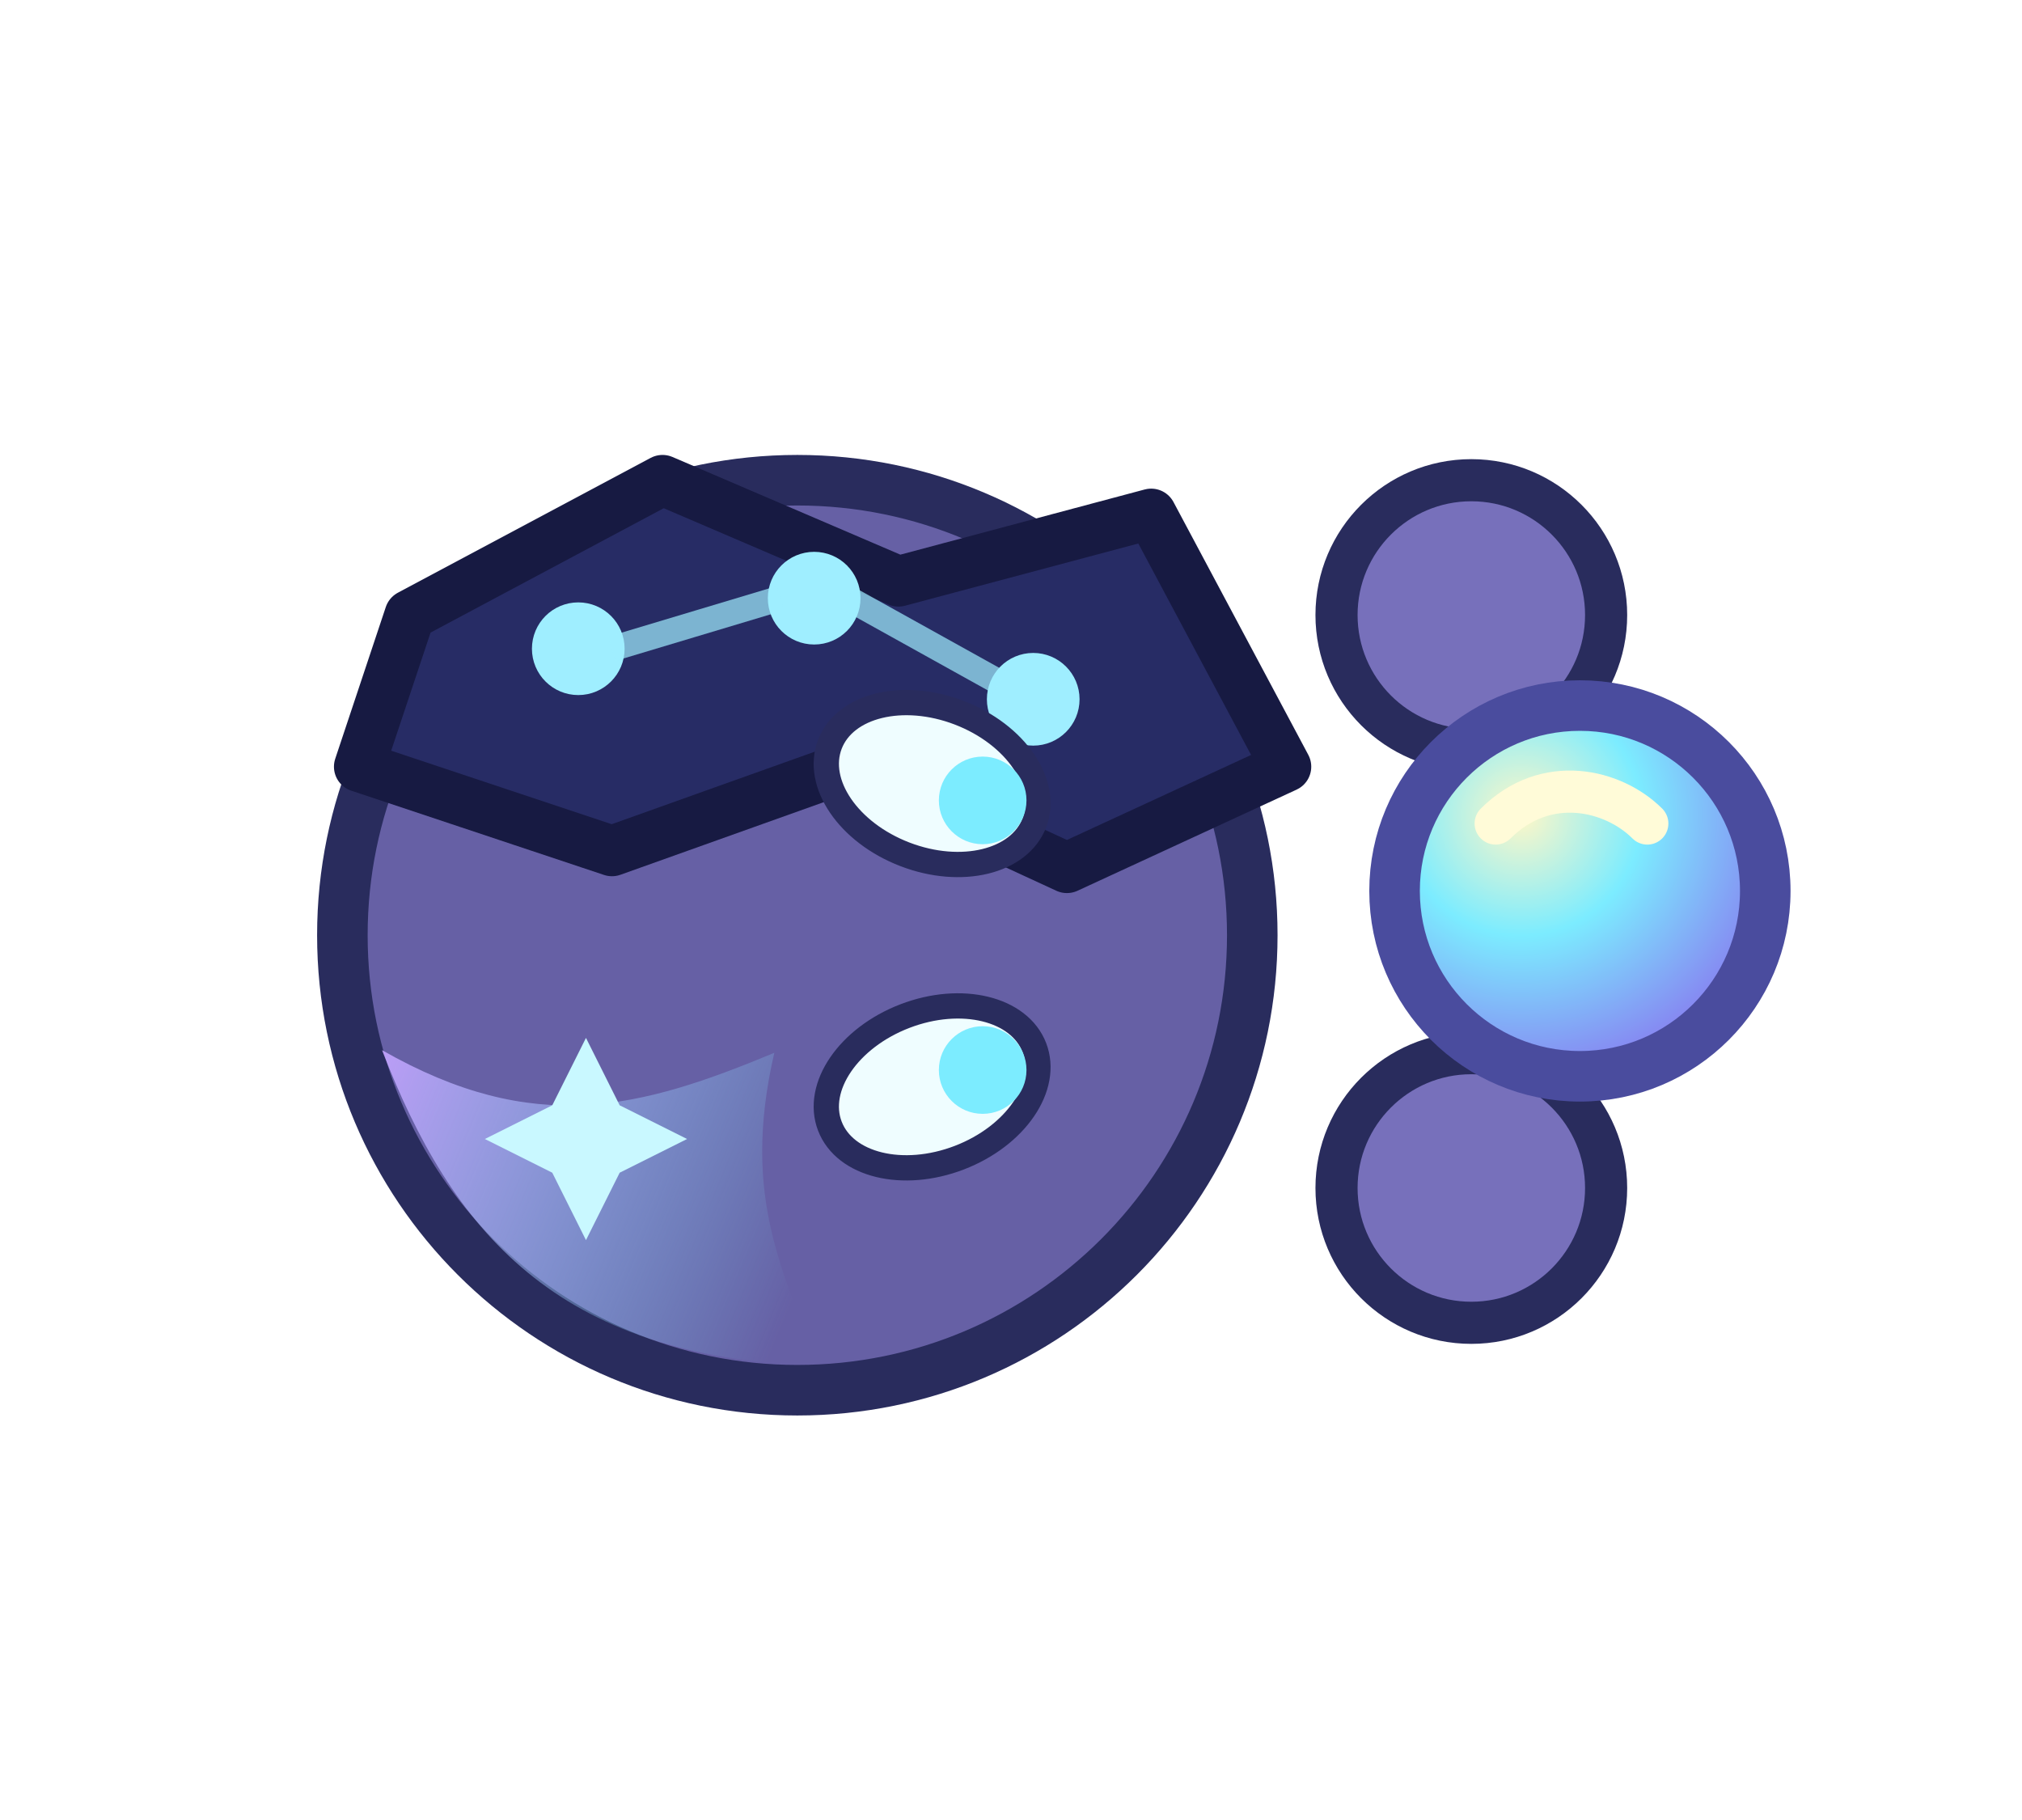
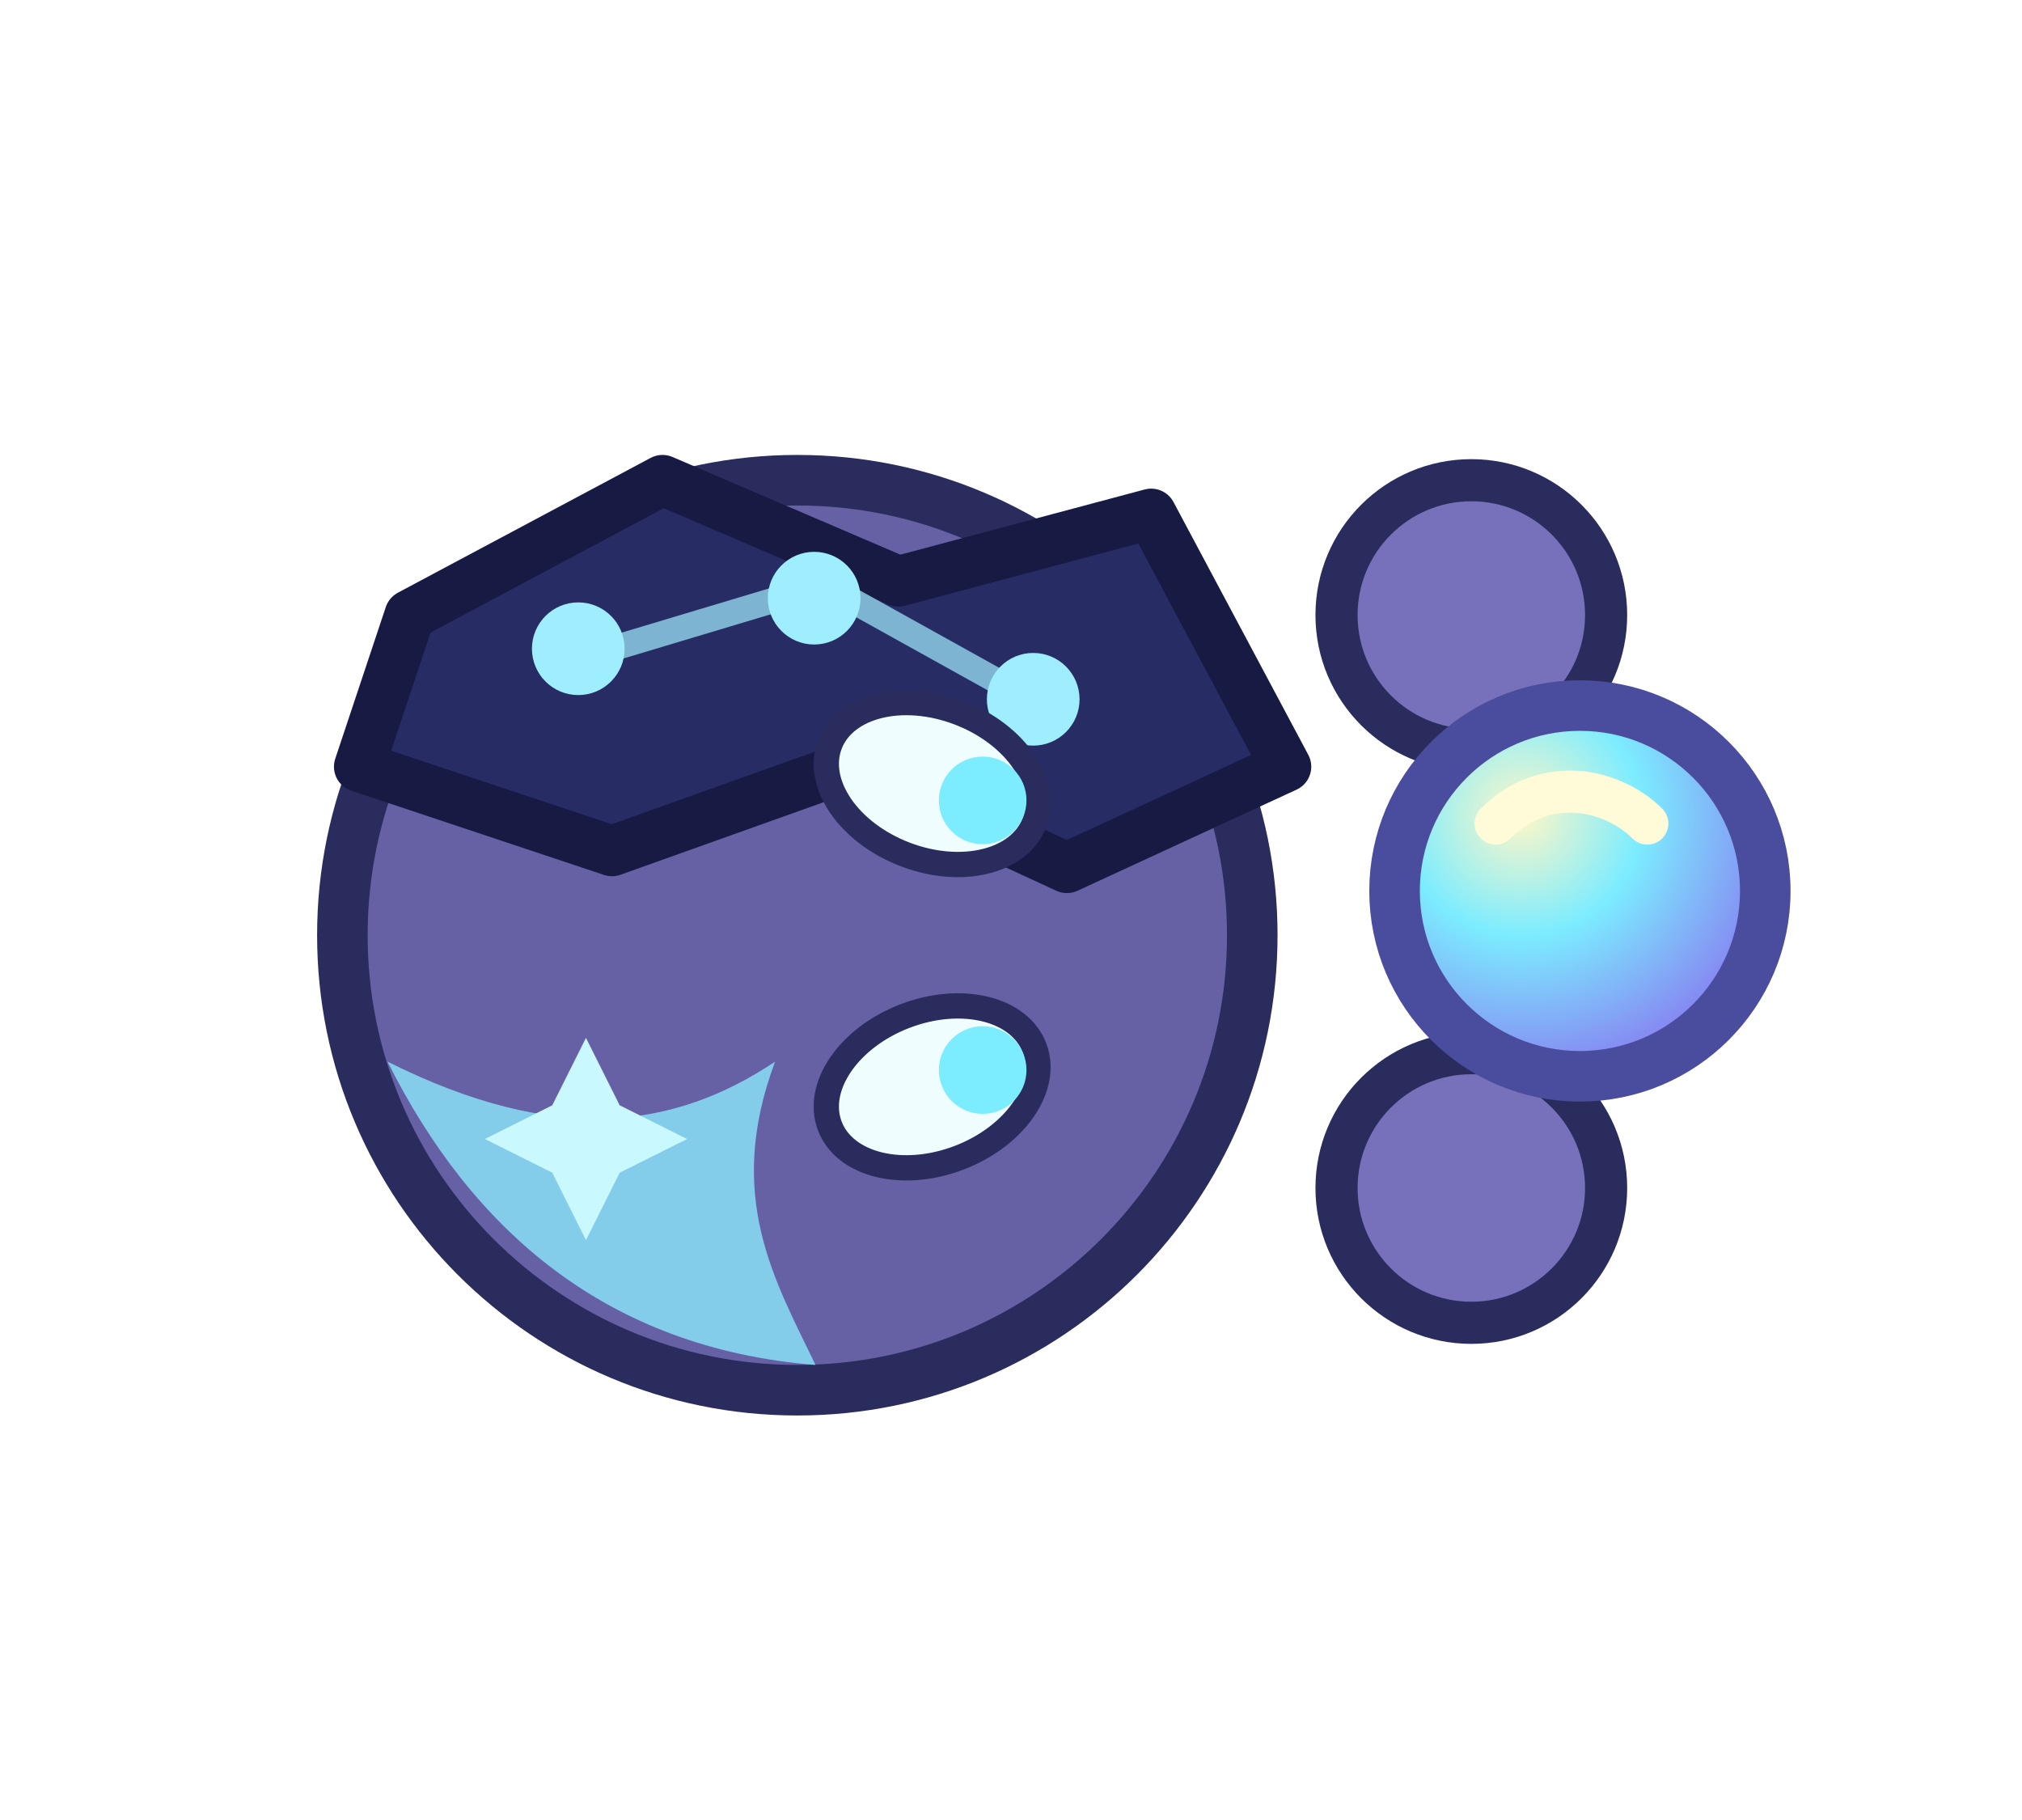
<svg xmlns="http://www.w3.org/2000/svg" viewBox="-60 -54 120 108" role="img" aria-labelledby="title description" version="1.1" id="svg5">
  <defs id="comet-slinger-definitions">
    <radialGradient id="comet-core-gradient" cx="45.5" cy="-35.5" r="17" fx="45.5" fy="-35.5" gradientUnits="userSpaceOnUse">
      <stop offset="0" stop-color="#fff7c7" id="stop1" />
      <stop offset=".42" stop-color="#7cecff" id="stop2" />
      <stop offset="1" stop-color="#8874ef" id="stop3" />
    </radialGradient>
    <linearGradient id="comet-tail-gradient" x1="12.18" y1="-59.303" x2="34.001" y2="-57.08" gradientTransform="matrix(-1.260933,-0.2909437,0.1737392,-0.7529755,26.0868,-17.61338)" gradientUnits="userSpaceOnUse">
      <stop offset="0" stop-color="#7cecff" stop-opacity="0" id="stop4" />
      <stop offset="1" stop-color="#c4a4ff" stop-opacity=".9" id="stop5" />
    </linearGradient>
  </defs>
  <g id="comet-slinger-zombie" transform="translate(-16,6)">
-     <g id="slinging-arms" fill="none" stroke="#625da0" stroke-width="9" stroke-linecap="round" />
+     <g id="floating-hand-spacing" fill="none" stroke="#625da0" stroke-width="9" stroke-linecap="round" />
    <g id="hands" fill="#7770bb" stroke="#292c5d" stroke-width="2.5" transform="translate(-0.6812796,-2.503978)">
      <circle id="throwing-hand" cx="44" cy="-21" r="8" />
      <circle id="balancing-hand" cx="44" cy="13" r="8" />
    </g>
    <circle id="body" r="27" fill="#6660a5" stroke="#292c5d" stroke-width="3" cx="3.319" cy="-4.504" />
    <path id="star-chart-mantle" d="m -19.681,-23.504 15,-8 14,6 15,-4 8,15 -13,6 -13,-6 -14,5 -15,-5 z" fill="#272c65" stroke="#171a42" stroke-width="3" stroke-linejoin="round" />
    <g id="mantle-constellation" fill="#9feeff" stroke="#9feeff" stroke-width="1.5" transform="translate(3.31872,-4.503978)">
      <circle id="mantle-star-one" cx="-13" cy="-17" r="2" />
      <circle id="mantle-star-two" cx="1" cy="-20" r="2" />
      <circle id="mantle-star-three" cx="14" cy="-14" r="2" />
      <path id="mantle-star-lines" d="m -11,-17 10,-3 m 4,0 9,5" fill="none" opacity="0.7" />
    </g>
    <g id="eyes" fill="#effdff" stroke="#292c5d" stroke-width="1.5" transform="translate(3.31872,-4.503978)">
      <ellipse id="upper-eye" cx="8" cy="-9" rx="6.5" ry="4.5" transform="rotate(21,8,-9)" />
      <ellipse id="lower-eye" cx="8" cy="9" rx="6.5" ry="4.5" transform="rotate(-21,8,9)" />
    </g>
    <g id="pupils" fill="#7cecff" transform="translate(3.31872,-4.503978)">
      <circle id="upper-pupil" cx="11" cy="-8" r="2.6" />
      <circle id="lower-pupil" cx="11" cy="8" r="2.6" />
    </g>
    <g id="held-comet" transform="translate(0.7635159,23.86823)">
      <circle id="comet-core" cx="49" cy="-31" r="11" fill="url(#comet-core-gradient)" stroke="#4a4c9e" stroke-width="3" style="fill:url(#comet-core-gradient)" />
      <path id="comet-highlight" d="m 44,-35 c 3,-3 7,-2 9,0" fill="none" stroke="#fffbd8" stroke-width="2.5" stroke-linecap="round" />
    </g>
-     <path id="comet-tail" d="M 4.438,21.028 C -11.032,20.587 -17.216,12.951 -21.328,2.317 -12.258,7.488 -5.992,5.773 1.953,2.475 -0.071,11.244 2.639,15.482 4.438,21.028 Z" fill="url(#comet-tail-gradient)" style="fill:url(#comet-tail-gradient);fill-opacity:1" />
+     <path id="comet-tail" d="M 4.4,21 C -8,20 -16,13 -21,3 -11,8 -4,7 2,3 -1,11 2,16 4.4,21 Z" fill="#8cecff" style="fill:#8cecff;fill-opacity:0.78" />
    <g id="orbit-sparks" fill="#c9f8ff" transform="rotate(180,8.985826,-14.26343)">
      <path id="spark-one" d="m 27.196,-42.116 2,4 4,2 -4,2 -2,4 -2,-4 -4,-2 4,-2 z" />
    </g>
  </g>
</svg>
